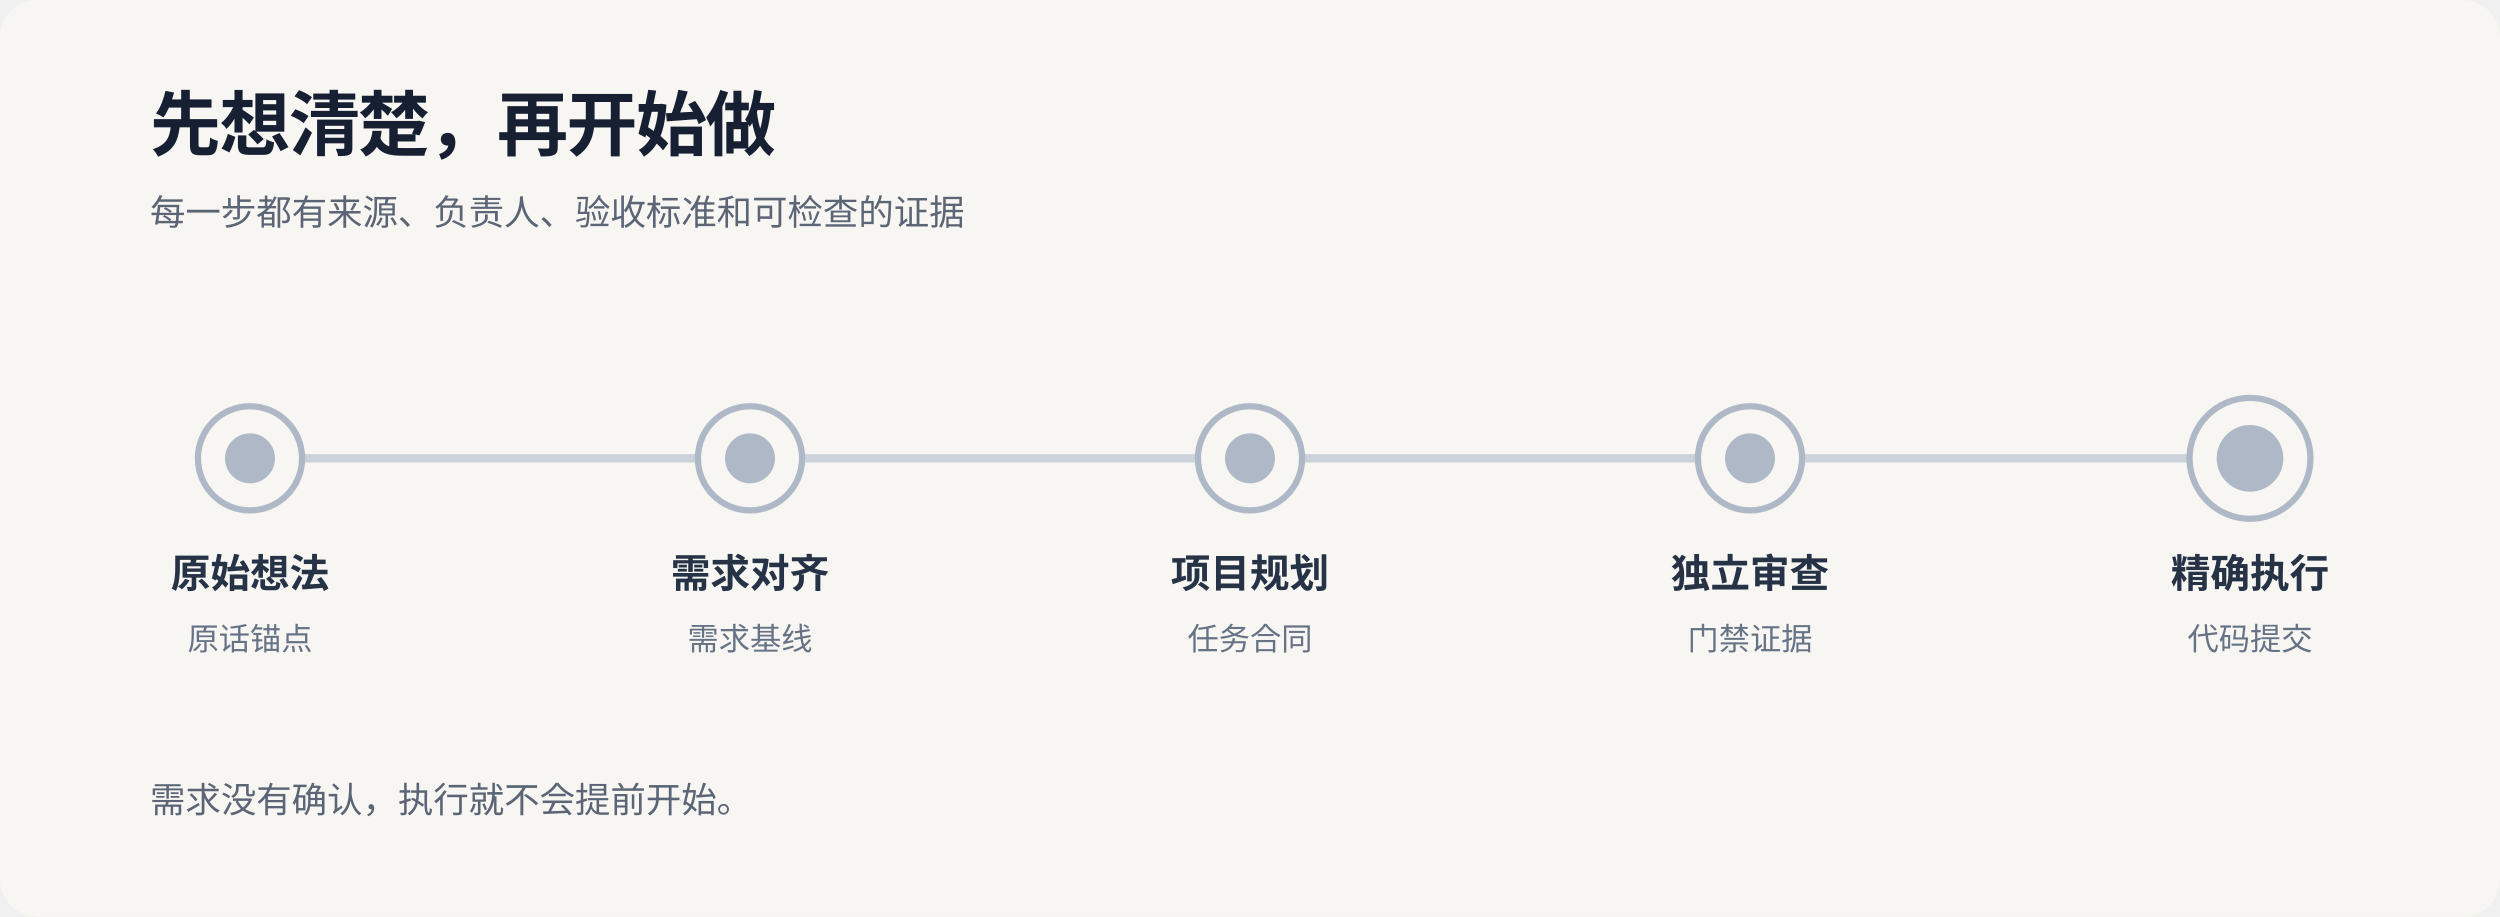
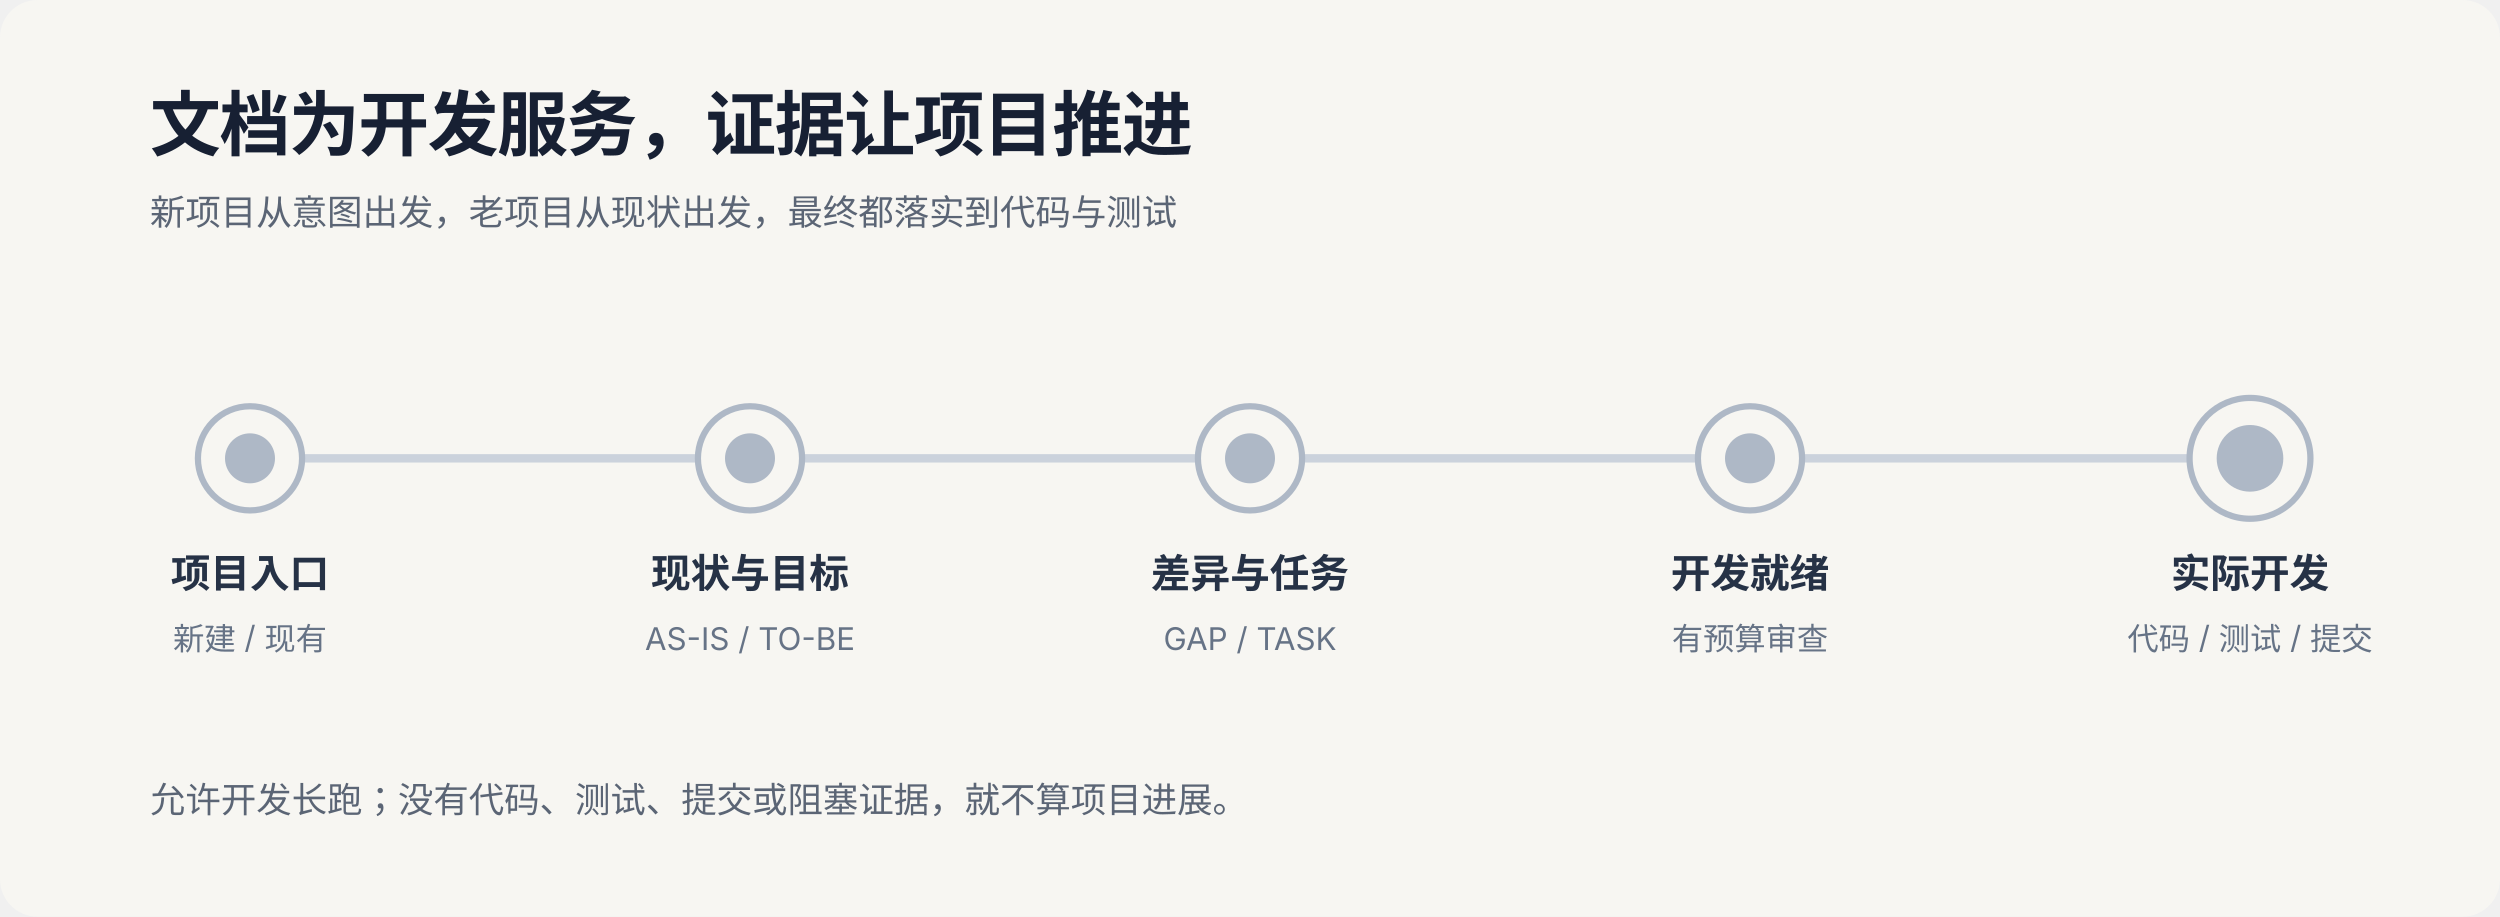
<svg xmlns="http://www.w3.org/2000/svg" viewBox="0 0 1200 440" role="img" aria-labelledby="title desc">
  <style>
    :root {
      color-scheme: light dark;
    }

    .背景 {
      fill: #f7f6f2;
    }

    .标题 {
      fill: #172033;
      font: 700 34px -apple-system, BlinkMacSystemFont, "Segoe UI", "PingFang SC", "Microsoft YaHei", sans-serif;
      letter-spacing: -0.02em;
    }

    .说明 {
      fill: #5b6575;
      font: 400 17px -apple-system, BlinkMacSystemFont, "Segoe UI", "PingFang SC", "Microsoft YaHei", sans-serif;
    }

    .步骤 {
      fill: #263246;
      font: 650 19px -apple-system, BlinkMacSystemFont, "Segoe UI", "PingFang SC", "Microsoft YaHei", sans-serif;
      text-anchor: middle;
    }

    .证据 {
      fill: #667386;
      font: 400 15px -apple-system, BlinkMacSystemFont, "Segoe UI", "PingFang SC", "Microsoft YaHei", sans-serif;
      text-anchor: middle;
    }

    .静态轨道 {
      fill: none;
      stroke: #cbd2dc;
      stroke-width: 4;
      stroke-linecap: round;
    }

    .动态轨道 {
      fill: none;
      stroke: #2864dc;
      stroke-width: 5;
      stroke-linecap: round;
      stroke-dasharray: 960;
      stroke-dashoffset: 960;
      filter: url(#柔光);
      animation: 路径推进 4.8s cubic-bezier(0.16, 1, 0.3, 1) 0.35s forwards;
    }

    .节点外圈 {
      fill: #f7f6f2;
      stroke: #aeb8c6;
      stroke-width: 3;
    }

    .节点核心 {
      fill: #aeb8c6;
    }

    .阶段一 { animation: 节点点亮 0.7s ease-out 0.4s forwards; }
    .阶段二 { animation: 节点点亮 0.7s ease-out 1.25s forwards; }
    .阶段三 { animation: 节点点亮 0.7s ease-out 2.1s forwards; }
    .阶段四 { animation: 节点点亮 0.7s ease-out 2.95s forwards; }
    .阶段五 { animation: 节点完成 0.9s ease-out 3.8s forwards; }

    .完成标记 {
      fill: none;
      stroke: #ffffff;
      stroke-width: 4;
      stroke-linecap: round;
      stroke-linejoin: round;
      stroke-dasharray: 34;
      stroke-dashoffset: 34;
      animation: 标记出现 0.5s ease-out 4.15s forwards;
    }

    @keyframes 路径推进 {
      to { stroke-dashoffset: 0; }
    }

    @keyframes 节点点亮 {
      0% { fill: #aeb8c6; transform: scale(1); }
      55% { fill: #2864dc; transform: scale(1.28); }
      100% { fill: #2864dc; transform: scale(1); }
    }

    @keyframes 节点完成 {
      0% { fill: #aeb8c6; transform: scale(1); }
      55% { fill: #18815f; transform: scale(1.35); }
      100% { fill: #18815f; transform: scale(1.12); }
    }

    @keyframes 标记出现 {
      to { stroke-dashoffset: 0; }
    }

    .节点核心 {
      transform-box: fill-box;
      transform-origin: center;
    }

    @media (prefers-color-scheme: dark) {
      .背景 { fill: #101722; }
      .标题 { fill: #f1f4f8; }
      .说明 { fill: #aeb9c9; }
      .步骤 { fill: #e7ecf3; }
      .证据 { fill: #9ca9ba; }
      .静态轨道 { stroke: #3d4858; }
      .节点外圈 { fill: #101722; stroke: #5e6a7c; }
      .节点核心 { fill: #647084; }
    }

    @media (prefers-reduced-motion: reduce) {
      .动态轨道 {
        animation: none;
        stroke-dashoffset: 0;
        filter: none;
      }

      .节点核心 {
        animation: none;
        fill: #2864dc;
      }

      .阶段五 {
        fill: #18815f;
        transform: scale(1.12);
      }

      .完成标记 {
        animation: none;
        stroke-dashoffset: 0;
      }
    }
  </style>
  <defs>
    <filter id="柔光" x="-10%" y="-80%" width="120%" height="260%">
      <feGaussianBlur stdDeviation="5" result="模糊" />
      <feMerge>
        <feMergeNode in="模糊" />
        <feMergeNode in="SourceGraphic" />
      </feMerge>
    </filter>
  </defs>
  <rect class="背景" width="1200" height="440" rx="18" />
-   <text class="标题" x="72" y="72">先想清楚，再开始做</text>
-   <text class="说明" x="72" y="108">每一步都有来源、负责人、验收标准和可检查的证据</text>
+   <text class="标题" x="72" y="72">文档为开发服务，证据让项目推进</text>
+   <text class="说明" x="72" y="108">新项目从意图出发，老项目从现状出发，最终都落实到代码与测试</text>
  <path class="静态轨道" d="M 120 220 H 1080" />
  <path class="动态轨道" d="M 120 220 H 1080" />
  <g>
    <circle class="节点外圈" cx="120" cy="220" r="25" />
    <circle class="节点核心 阶段一" cx="120" cy="220" r="12" />
-     <text class="步骤" x="120" y="282">原始想法</text>
-     <text class="证据" x="120" y="312">原话锚点</text>
+     <text class="步骤" x="120" y="282">项目入口</text>
+     <text class="证据" x="120" y="312">新建 / 现有</text>
  </g>
  <g>
    <circle class="节点外圈" cx="360" cy="220" r="25" />
    <circle class="节点核心 阶段二" cx="360" cy="220" r="12" />
-     <text class="步骤" x="360" y="282">需求对齐</text>
-     <text class="证据" x="360" y="312">需求基线</text>
+     <text class="步骤" x="360" y="282">现状与目标</text>
+     <text class="证据" x="360" y="312">AS-IS / TO-BE</text>
  </g>
  <g>
    <circle class="节点外圈" cx="600" cy="220" r="25" />
    <circle class="节点核心 阶段三" cx="600" cy="220" r="12" />
-     <text class="步骤" x="600" y="282">项目规划</text>
-     <text class="证据" x="600" y="312">任务合同</text>
+     <text class="步骤" x="600" y="282">差异与任务</text>
+     <text class="证据" x="600" y="312">GAP / TASK</text>
  </g>
  <g>
    <circle class="节点外圈" cx="840" cy="220" r="25" />
    <circle class="节点核心 阶段四" cx="840" cy="220" r="12" />
-     <text class="步骤" x="840" y="282">独立审查</text>
-     <text class="证据" x="840" y="312">门禁证据</text>
+     <text class="步骤" x="840" y="282">开发就绪</text>
+     <text class="证据" x="840" y="312">有预算审查</text>
  </g>
  <g>
    <circle class="节点外圈" cx="1080" cy="220" r="29" />
    <circle class="节点核心 阶段五" cx="1080" cy="220" r="16" />
    <path class="完成标记" d="M 1071 220 L 1078 227 L 1091 212" />
-     <text class="步骤" x="1080" y="282">精确执行</text>
-     <text class="证据" x="1080" y="312">代码提交</text>
+     <text class="步骤" x="1080" y="282">实际开发</text>
+     <text class="证据" x="1080" y="312">代码 / 测试 / 提交</text>
  </g>
-   <text class="说明" x="72" y="390">需求没有确认，执行就不会提前开始。</text>
+   <text class="说明" x="72" y="390">允许开发长跑；没有代码、测试、提交或阻塞证据，就不算项目进展。</text>
</svg>
